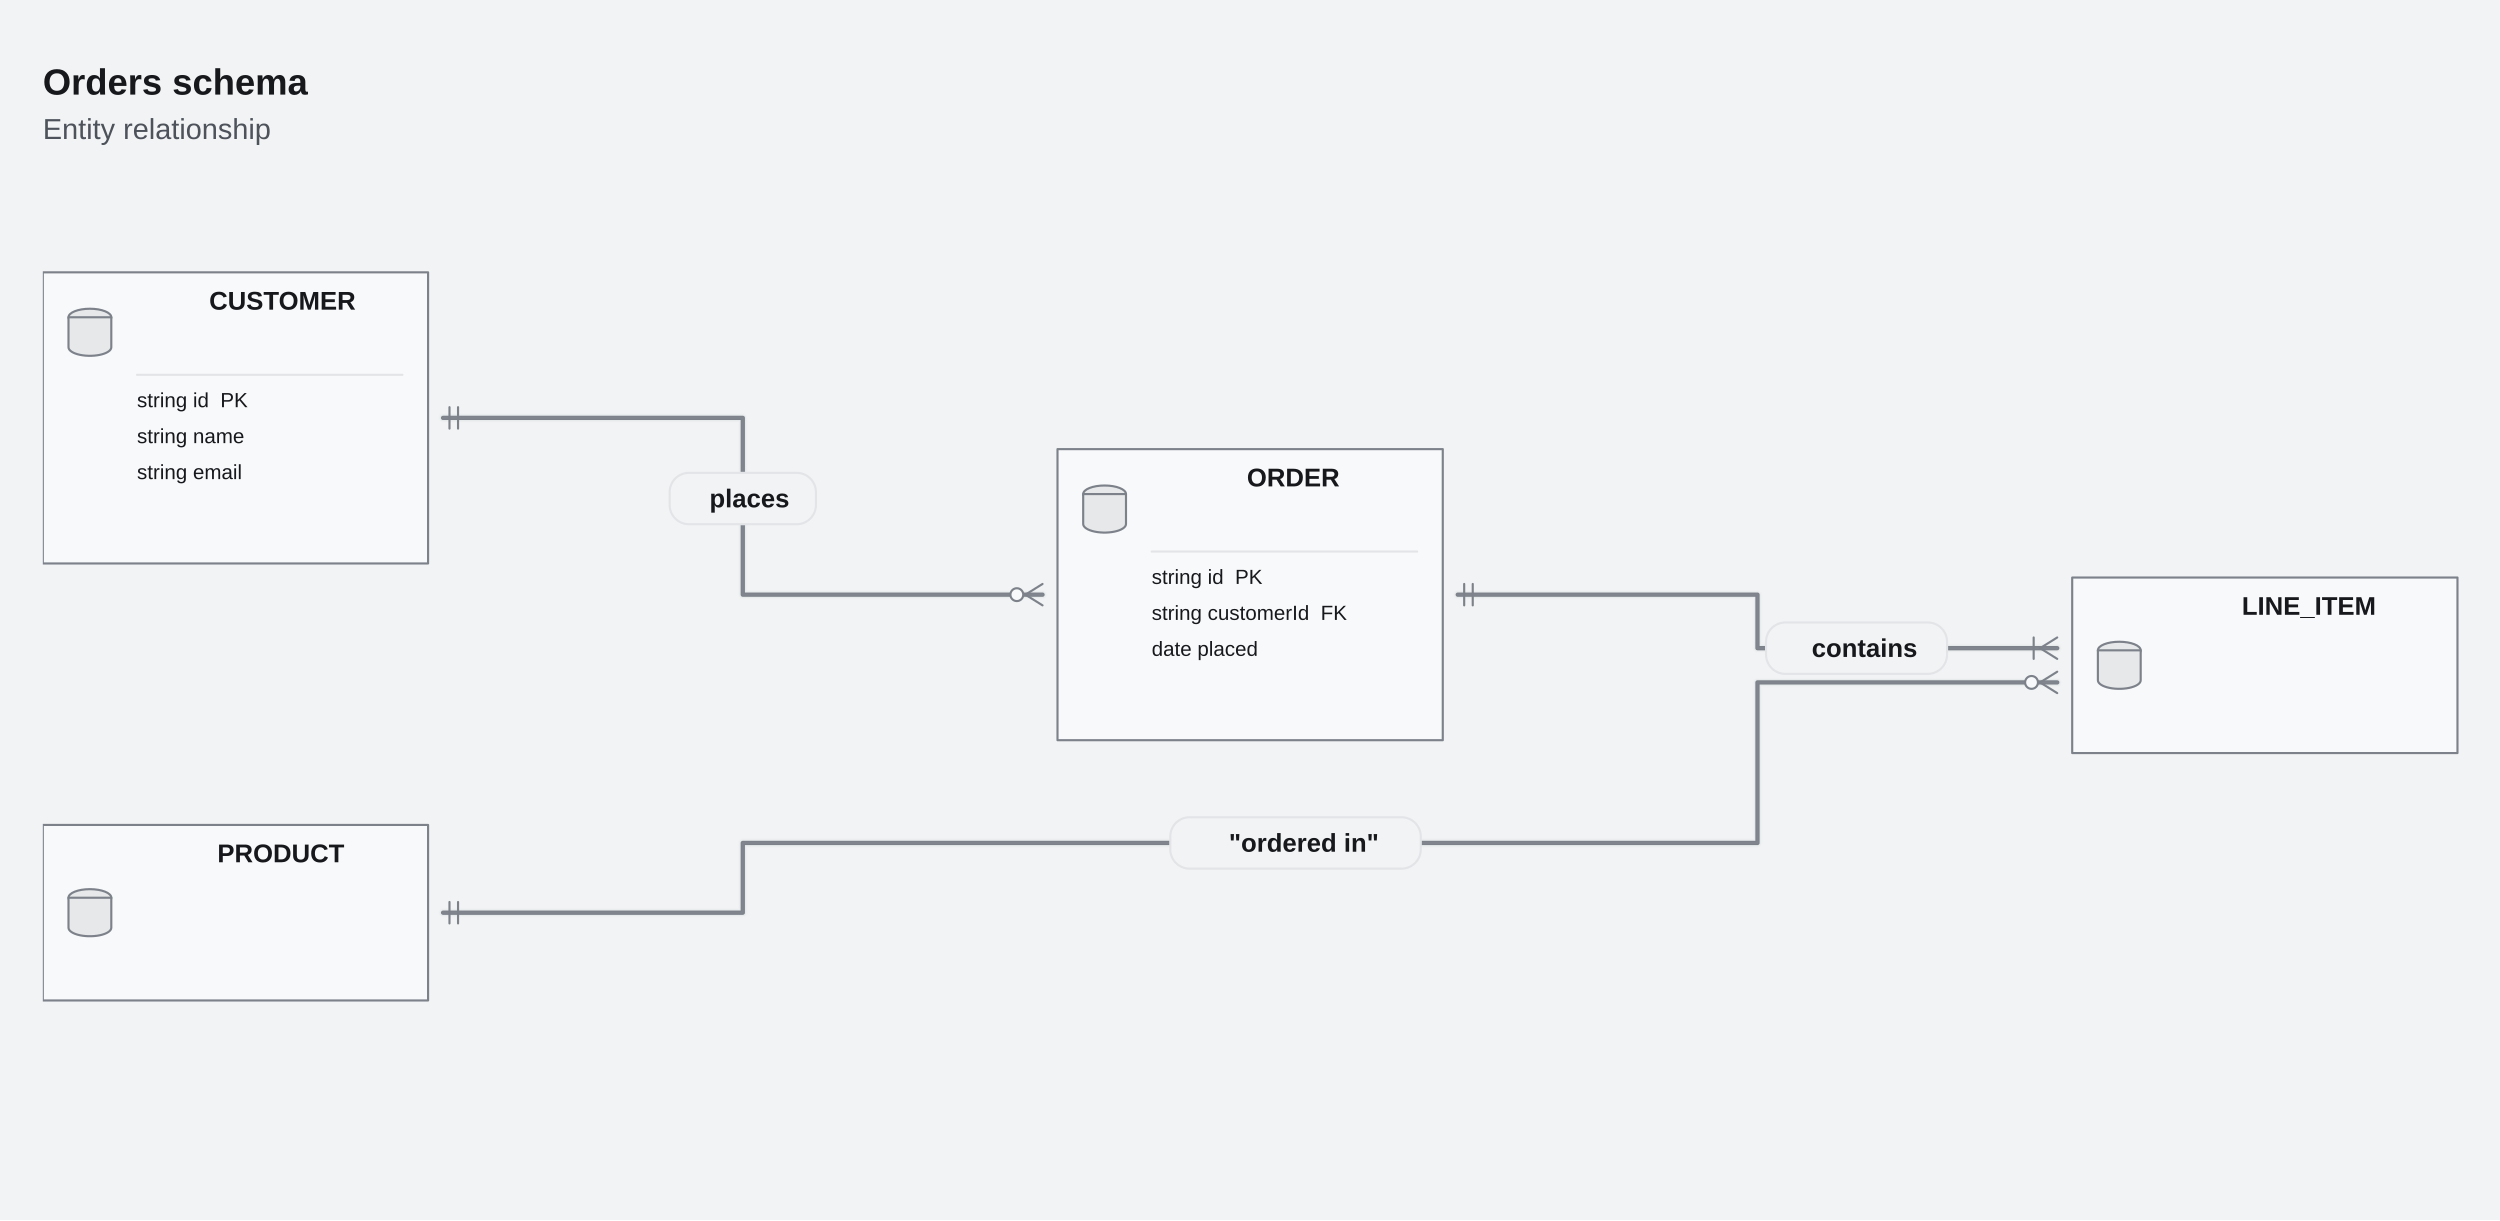
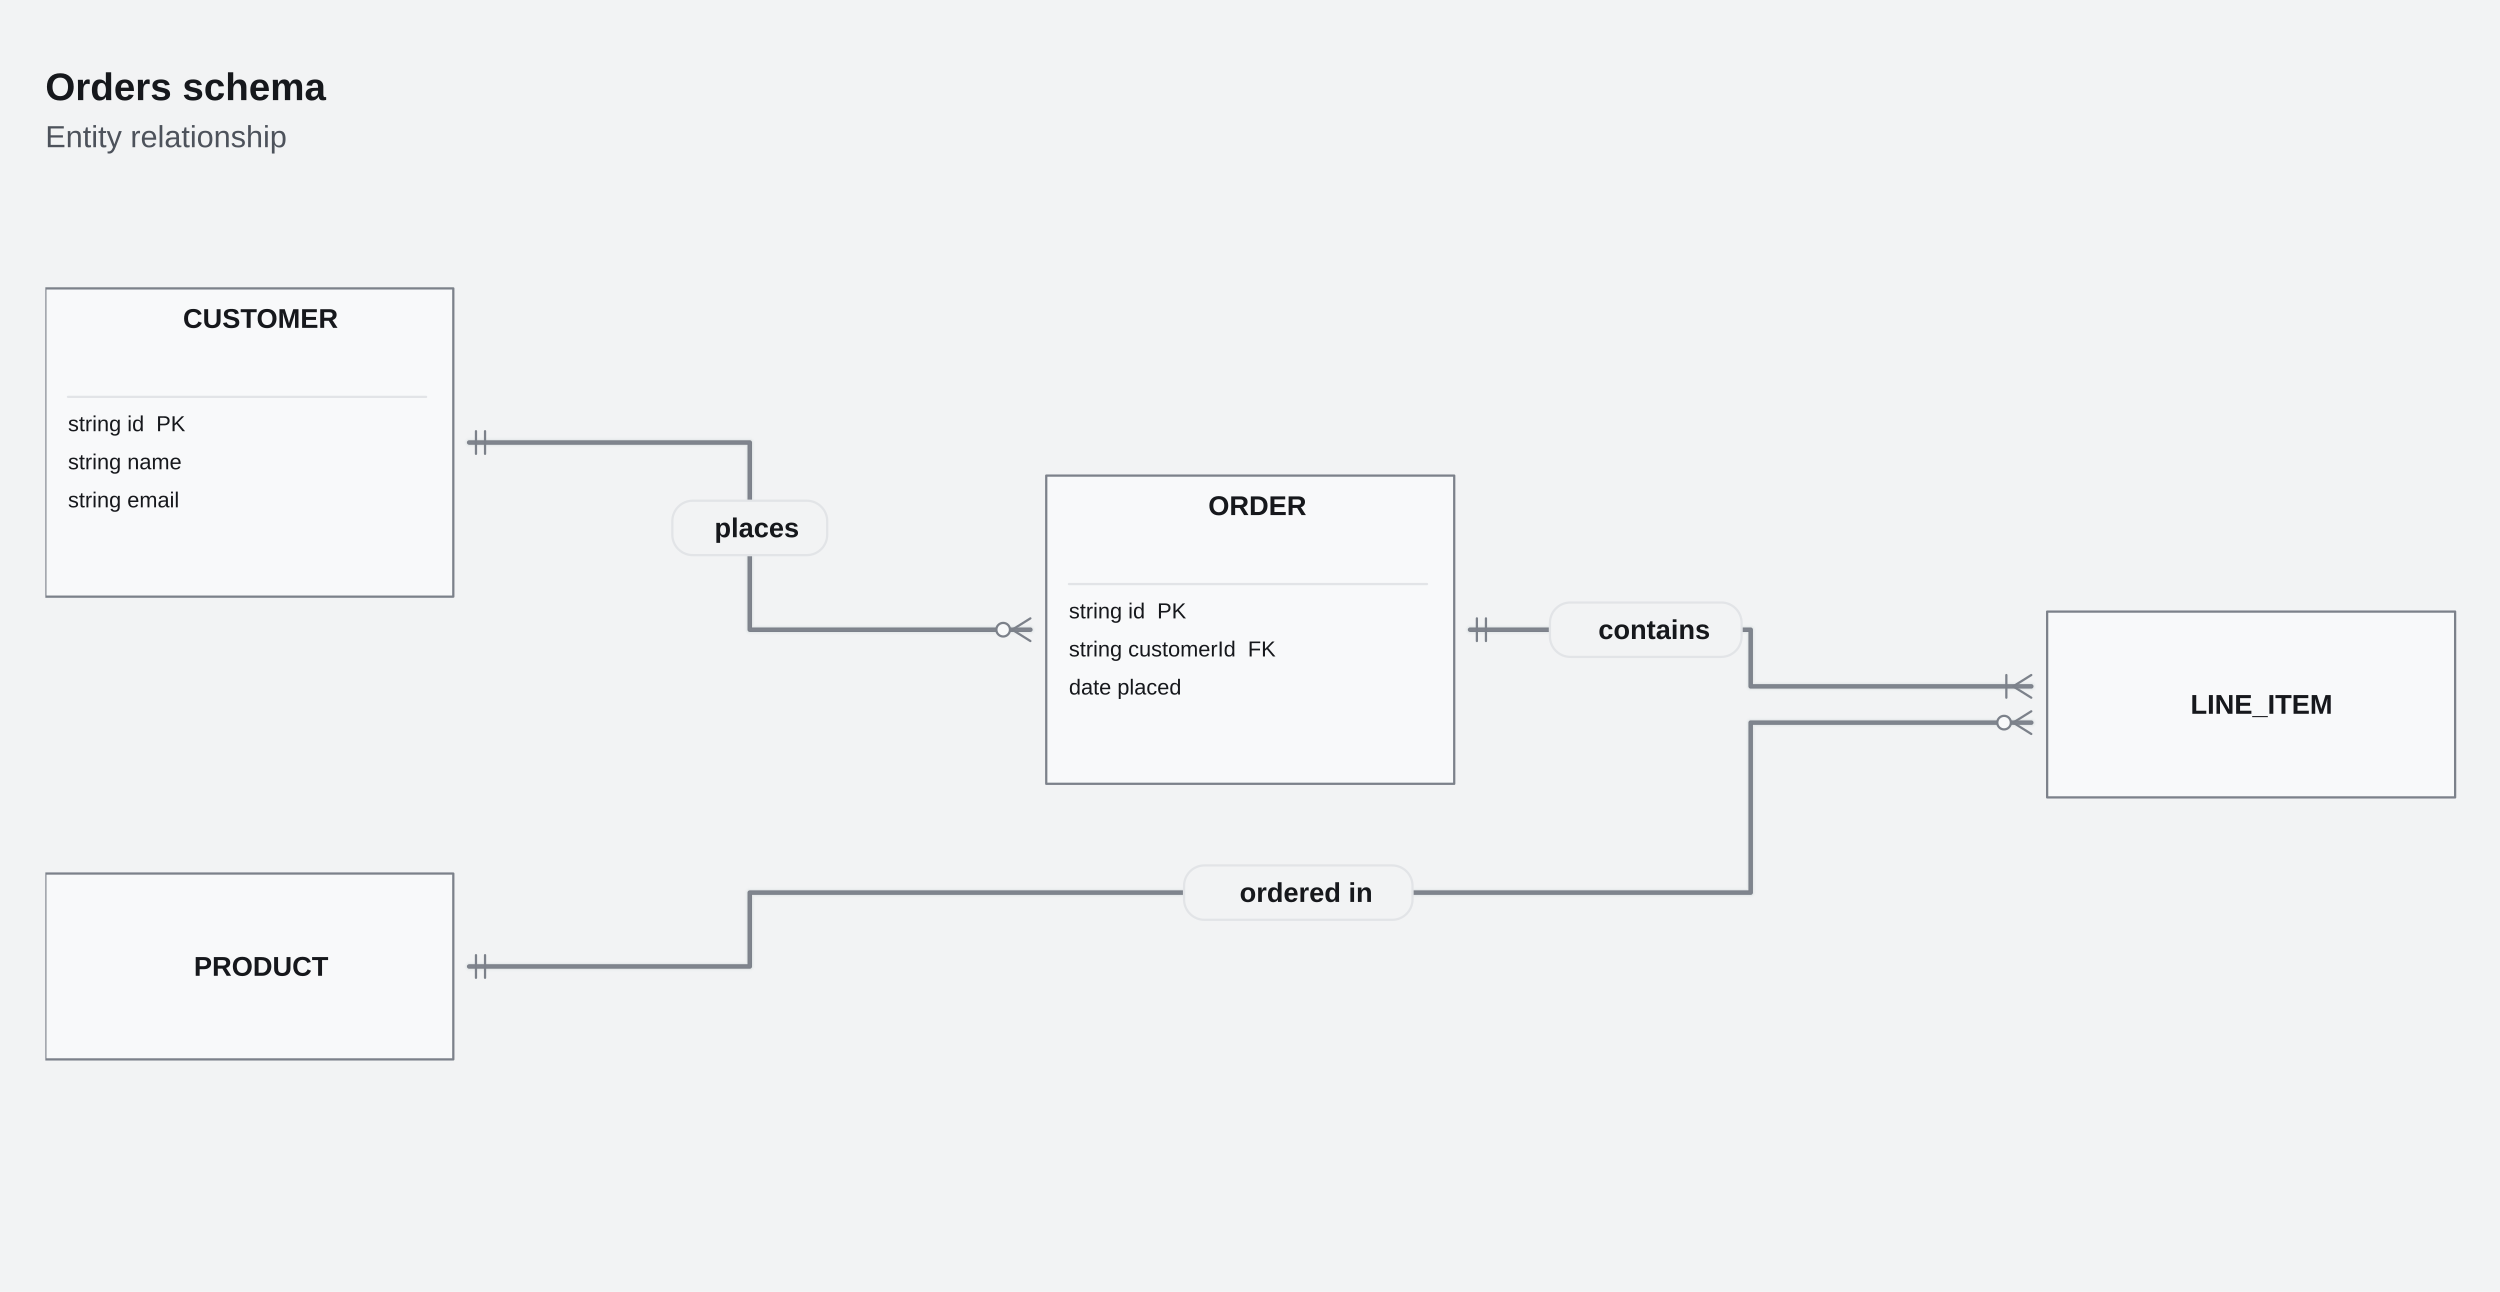
- <svg xmlns="http://www.w3.org/2000/svg" width="1168" height="570" viewBox="8 0 1168 570" stroke-linecap="round" stroke-linejoin="round" style="max-width:100%;height:auto;display:block" role="img" aria-label="Orders schema" aria-labelledby="cfx-mm-er-l-title" aria-describedby="cfx-mm-er-l-description">
+ <svg xmlns="http://www.w3.org/2000/svg" width="1103" height="570" viewBox="8 0 1103 570" stroke-linecap="round" stroke-linejoin="round" style="max-width:100%;height:auto;display:block" role="img" aria-label="Orders schema" aria-labelledby="cfx-mm-er-l-title" aria-describedby="cfx-mm-er-l-description">
  <defs>
    <clipPath id="cfx-mm-er-l-clip-1" clipPathUnits="userSpaceOnUse">
-       <rect x="28" y="28" width="1129" height="514" />
+       <rect x="28" y="28" width="1064" height="514" />
    </clipPath>
    <clipPath id="cfx-mm-er-l-clip-10" clipPathUnits="userSpaceOnUse">
-       <rect x="28" y="79.65" width="1129" height="462.35" />
+       <rect x="28" y="79.65" width="1064" height="462.35" />
    </clipPath>
  </defs>
-   <rect x="0" y="0" width="1185" height="570" rx="0" data-cfx-role="background" fill="#F2F3F4" stroke="none" stroke-width="1" />
+   <rect x="0" y="0" width="1120" height="570" rx="0" data-cfx-role="background" fill="#F2F3F4" stroke="none" stroke-width="1" />
  <g clip-path="url(#cfx-mm-er-l-clip-1)">
    <g data-cfx-role="frame-heading-source" data-cfx-authored-font-request="Calibri, Carlito, Segoe UI, Arial, system-ui, sans-serif|700|normal|17|">
      <g data-cfx-role="frame-heading">
        <text x="28" y="44.187" font-family="Calibri, Carlito, Segoe UI, Arial, system-ui, sans-serif" font-size="17" font-weight="700" font-style="normal" fill="#16181C" xml:space="preserve" style="white-space:pre;font-language-override:normal;font-palette:normal">Orders schema</text>
      </g>
    </g>
    <g data-cfx-role="frame-heading-source" data-cfx-authored-font-request="Calibri, Carlito, Segoe UI, Arial, system-ui, sans-serif|400|normal|13.5|">
      <g data-cfx-role="frame-heading">
        <text x="28" y="64.954" font-family="Calibri, Carlito, Segoe UI, Arial, system-ui, sans-serif" font-size="13.5" font-weight="400" font-style="normal" fill="#4D525B" xml:space="preserve" style="white-space:pre;font-language-override:normal;font-palette:normal">Entity relationship</text>
      </g>
    </g>
  </g>
  <g id="cfx-mm-er-l-node-9" data-cfx-source-id="mermaid-er" data-cfx-role="topology" class="cfx-topology" data-canvas-surface-style="Plain" data-cfx-active-scenario="" data-cfx-map-background-style="Dots" data-cfx-projection="" data-cfx-scenario-count="0" data-cfx-scenario-ids="" data-cfx-scenarios="[]" data-cfx-viewport="" data-chart-id="mermaid-er" data-fit-content-to-viewport="false" data-header-style="Standard" data-layout-direction="LeftToRight" data-layout-mode="Layered" data-node-surface-style="Card" data-visual-style="Default">
    <g clip-path="url(#cfx-mm-er-l-clip-10)">
-       <g id="cfx-mm-er-l-node-11" data-cfx-source-id="mermaid-edge-0" data-cfx-role="topology-edge" class="cfx-topology__edge" data-cfx-meta-mermaid-cardinality="||--o{" data-cfx-selected="false" data-cfx-status="Unknown" data-direction="None" data-edge-color="" data-edge-dash-pattern="" data-edge-emphasis="Normal" data-edge-id="mermaid-edge-0" data-edge-kind="Mapping" data-edge-label="places" data-edge-layout-inference="none" data-edge-line-style="Solid" data-edge-minimum-rank-span="2" data-edge-muted="false" data-edge-render-order="0" data-edge-routing-priority="0" data-edge-secondary-label="" data-edge-tertiary-label="" data-label-offset-x="0" data-label-offset-y="0" data-route-candidate-count="1" data-route-corridor="default" data-route-curve="Orthogonal" data-route-end-x="495.065" data-route-end-y="277.82500000000005" data-route-fallback-reason="not-obstacle-aware" data-route-label-obstacle-hits="0" data-route-lane="0" data-route-obstacle-count="4" data-route-obstacle-hits="0" data-route-offset="0" data-route-overlap-score="0" data-route-segment-count="3" data-route-start-x="215" data-route-start-y="195.2375" data-route-strategy="Orthogonal" data-scenario-ids="" data-scenario-step-indices="" data-source-group-id="" data-source-label="" data-source-marker="ExactlyOne" data-source-node-id="CUSTOMER" data-source-port="Auto" data-source-port-id="" data-target-group-id="" data-target-label="" data-target-marker="ZeroOrMany" data-target-node-id="ORDER" data-target-port="Auto" data-target-port-id="" data-waypoint-count="0">
-         <path d="M 215 195.238 L 355.033 195.238 L 355.033 277.825 L 495.065 277.825" data-cfx-role="topology-edge-line-ambient-halo" fill="none" stroke="rgba(124,129,138,0.016)" stroke-width="4.4" />
-         <path d="M 215 195.238 L 355.033 195.238 L 355.033 277.825 L 495.065 277.825" data-cfx-role="topology-edge-line-halo" fill="none" stroke="rgba(124,129,138,0.055)" stroke-width="3.2" />
-         <path d="M 215 195.238 L 355.033 195.238 L 355.033 277.825 L 495.065 277.825" data-cfx-role="topology-edge-line" fill="none" stroke="#7C818A" stroke-width="2" />
-         <path d="M 215 195.238 L 355.033 195.238 L 355.033 277.825 L 495.065 277.825" data-cfx-role="topology-edge-line-highlight" fill="none" stroke="rgba(255,255,255,0.035)" stroke-width="1" />
+       <g id="cfx-mm-er-l-node-11" data-cfx-source-id="mermaid-edge-0" data-cfx-role="topology-edge" class="cfx-topology__edge" data-cfx-meta-mermaid-cardinality="||--o{" data-cfx-selected="false" data-cfx-status="Unknown" data-direction="None" data-edge-color="" data-edge-dash-pattern="" data-edge-emphasis="Normal" data-edge-id="mermaid-edge-0" data-edge-kind="Mapping" data-edge-label="places" data-edge-layout-inference="none" data-edge-line-style="Solid" data-edge-minimum-rank-span="2" data-edge-muted="false" data-edge-render-order="0" data-edge-routing-priority="0" data-edge-secondary-label="" data-edge-tertiary-label="" data-label-offset-x="0" data-label-offset-y="0" data-route-candidate-count="1" data-route-corridor="default" data-route-curve="Orthogonal" data-route-end-x="462.6" data-route-end-y="277.82500000000005" data-route-fallback-reason="not-obstacle-aware" data-route-label-obstacle-hits="0" data-route-lane="0" data-route-obstacle-count="4" data-route-obstacle-hits="0" data-route-offset="0" data-route-overlap-score="0" data-route-segment-count="3" data-route-start-x="215" data-route-start-y="195.2375" data-route-strategy="Orthogonal" data-scenario-ids="" data-scenario-step-indices="" data-source-group-id="" data-source-label="" data-source-marker="ExactlyOne" data-source-node-id="CUSTOMER" data-source-port="Auto" data-source-port-id="" data-target-group-id="" data-target-label="" data-target-marker="ZeroOrMany" data-target-node-id="ORDER" data-target-port="Auto" data-target-port-id="" data-waypoint-count="0">
+         <path d="M 215 195.238 L 338.8 195.238 L 338.8 277.825 L 462.6 277.825" data-cfx-role="topology-edge-line-ambient-halo" fill="none" stroke="rgba(124,129,138,0.016)" stroke-width="4.4" />
+         <path d="M 215 195.238 L 338.8 195.238 L 338.8 277.825 L 462.6 277.825" data-cfx-role="topology-edge-line-halo" fill="none" stroke="rgba(124,129,138,0.055)" stroke-width="3.2" />
+         <path d="M 215 195.238 L 338.8 195.238 L 338.8 277.825 L 462.6 277.825" data-cfx-role="topology-edge-line" fill="none" stroke="#7C818A" stroke-width="2" />
+         <path d="M 215 195.238 L 338.8 195.238 L 338.8 277.825 L 462.6 277.825" data-cfx-role="topology-edge-line-highlight" fill="none" stroke="rgba(255,255,255,0.035)" stroke-width="1" />
        <path d="M 218 200.238 L 218 190.238" data-cfx-role="topology-marker" fill="none" stroke="#7C818A" stroke-width="1" />
        <path d="M 222 200.238 L 222 190.238" data-cfx-role="topology-marker" fill="none" stroke="#7C818A" stroke-width="1" />
-         <path d="M 495.065 272.825 L 487.065 277.825 L 495.065 282.825" data-cfx-role="topology-marker" fill="none" stroke="#7C818A" stroke-width="1" />
-         <ellipse cx="483.065" cy="277.825" rx="3" ry="3" data-cfx-role="topology-marker" fill="#F8F9FA" stroke="#7C818A" stroke-width="1" />
+         <path d="M 462.6 272.825 L 454.6 277.825 L 462.6 282.825" data-cfx-role="topology-marker" fill="none" stroke="#7C818A" stroke-width="1" />
+         <ellipse cx="450.6" cy="277.825" rx="3" ry="3" data-cfx-role="topology-marker" fill="#F8F9FA" stroke="#7C818A" stroke-width="1" />
      </g>
-       <g id="cfx-mm-er-l-node-21" data-cfx-source-id="mermaid-edge-1" data-cfx-role="topology-edge" class="cfx-topology__edge" data-cfx-meta-mermaid-cardinality="||--|{" data-cfx-selected="false" data-cfx-status="Unknown" data-direction="None" data-edge-color="" data-edge-dash-pattern="" data-edge-emphasis="Normal" data-edge-id="mermaid-edge-1" data-edge-kind="Mapping" data-edge-label="contains" data-edge-layout-inference="none" data-edge-line-style="Solid" data-edge-minimum-rank-span="2" data-edge-muted="false" data-edge-render-order="1" data-edge-routing-priority="0" data-edge-secondary-label="" data-edge-tertiary-label="" data-label-offset-x="0" data-label-offset-y="0" data-route-candidate-count="1" data-route-corridor="default" data-route-curve="Orthogonal" data-route-end-x="969.131" data-route-end-y="302.82500000000005" data-route-fallback-reason="not-obstacle-aware" data-route-label-obstacle-hits="0" data-route-lane="0" data-route-obstacle-count="4" data-route-obstacle-hits="0" data-route-offset="0" data-route-overlap-score="0" data-route-segment-count="3" data-route-start-x="689.065" data-route-start-y="277.82500000000005" data-route-strategy="Orthogonal" data-scenario-ids="" data-scenario-step-indices="" data-source-group-id="" data-source-label="" data-source-marker="ExactlyOne" data-source-node-id="ORDER" data-source-port="Auto" data-source-port-id="" data-target-group-id="" data-target-label="" data-target-marker="OneOrMany" data-target-node-id="LINE_ITEM" data-target-port="Auto" data-target-port-id="" data-waypoint-count="0">
-         <path d="M 689.065 277.825 L 829.098 277.825 L 829.098 302.825 L 969.131 302.825" data-cfx-role="topology-edge-line-ambient-halo" fill="none" stroke="rgba(124,129,138,0.016)" stroke-width="4.4" />
-         <path d="M 689.065 277.825 L 829.098 277.825 L 829.098 302.825 L 969.131 302.825" data-cfx-role="topology-edge-line-halo" fill="none" stroke="rgba(124,129,138,0.055)" stroke-width="3.2" />
-         <path d="M 689.065 277.825 L 829.098 277.825 L 829.098 302.825 L 969.131 302.825" data-cfx-role="topology-edge-line" fill="none" stroke="#7C818A" stroke-width="2" />
-         <path d="M 689.065 277.825 L 829.098 277.825 L 829.098 302.825 L 969.131 302.825" data-cfx-role="topology-edge-line-highlight" fill="none" stroke="rgba(255,255,255,0.035)" stroke-width="1" />
-         <path d="M 692.065 282.825 L 692.065 272.825" data-cfx-role="topology-marker" fill="none" stroke="#7C818A" stroke-width="1" />
-         <path d="M 696.065 282.825 L 696.065 272.825" data-cfx-role="topology-marker" fill="none" stroke="#7C818A" stroke-width="1" />
-         <path d="M 969.131 297.825 L 961.131 302.825 L 969.131 307.825" data-cfx-role="topology-marker" fill="none" stroke="#7C818A" stroke-width="1" />
-         <path d="M 958.131 297.825 L 958.131 307.825" data-cfx-role="topology-marker" fill="none" stroke="#7C818A" stroke-width="1" />
+       <g id="cfx-mm-er-l-node-21" data-cfx-source-id="mermaid-edge-1" data-cfx-role="topology-edge" class="cfx-topology__edge" data-cfx-meta-mermaid-cardinality="||--|{" data-cfx-selected="false" data-cfx-status="Unknown" data-direction="None" data-edge-color="" data-edge-dash-pattern="" data-edge-emphasis="Normal" data-edge-id="mermaid-edge-1" data-edge-kind="Mapping" data-edge-label="contains" data-edge-layout-inference="none" data-edge-line-style="Solid" data-edge-minimum-rank-span="2" data-edge-muted="false" data-edge-render-order="1" data-edge-routing-priority="0" data-edge-secondary-label="" data-edge-tertiary-label="" data-label-offset-x="0" data-label-offset-y="0" data-route-candidate-count="1" data-route-corridor="default" data-route-curve="Orthogonal" data-route-end-x="904.2" data-route-end-y="302.82500000000005" data-route-fallback-reason="not-obstacle-aware" data-route-label-obstacle-hits="0" data-route-lane="0" data-route-obstacle-count="4" data-route-obstacle-hits="0" data-route-offset="0" data-route-overlap-score="0" data-route-segment-count="3" data-route-start-x="656.6" data-route-start-y="277.82500000000005" data-route-strategy="Orthogonal" data-scenario-ids="" data-scenario-step-indices="" data-source-group-id="" data-source-label="" data-source-marker="ExactlyOne" data-source-node-id="ORDER" data-source-port="Auto" data-source-port-id="" data-target-group-id="" data-target-label="" data-target-marker="OneOrMany" data-target-node-id="LINE_ITEM" data-target-port="Auto" data-target-port-id="" data-waypoint-count="0">
+         <path d="M 656.6 277.825 L 780.4 277.825 L 780.4 302.825 L 904.2 302.825" data-cfx-role="topology-edge-line-ambient-halo" fill="none" stroke="rgba(124,129,138,0.016)" stroke-width="4.4" />
+         <path d="M 656.6 277.825 L 780.4 277.825 L 780.4 302.825 L 904.2 302.825" data-cfx-role="topology-edge-line-halo" fill="none" stroke="rgba(124,129,138,0.055)" stroke-width="3.2" />
+         <path d="M 656.6 277.825 L 780.4 277.825 L 780.4 302.825 L 904.2 302.825" data-cfx-role="topology-edge-line" fill="none" stroke="#7C818A" stroke-width="2" />
+         <path d="M 656.6 277.825 L 780.4 277.825 L 780.4 302.825 L 904.2 302.825" data-cfx-role="topology-edge-line-highlight" fill="none" stroke="rgba(255,255,255,0.035)" stroke-width="1" />
+         <path d="M 659.6 282.825 L 659.6 272.825" data-cfx-role="topology-marker" fill="none" stroke="#7C818A" stroke-width="1" />
+         <path d="M 663.6 282.825 L 663.6 272.825" data-cfx-role="topology-marker" fill="none" stroke="#7C818A" stroke-width="1" />
+         <path d="M 904.2 297.825 L 896.2 302.825 L 904.2 307.825" data-cfx-role="topology-marker" fill="none" stroke="#7C818A" stroke-width="1" />
+         <path d="M 893.2 297.825 L 893.2 307.825" data-cfx-role="topology-marker" fill="none" stroke="#7C818A" stroke-width="1" />
      </g>
-       <g id="cfx-mm-er-l-node-31" data-cfx-source-id="mermaid-edge-2" data-cfx-role="topology-edge" class="cfx-topology__edge" data-cfx-meta-layout-route="long-edge-lane" data-cfx-meta-mermaid-cardinality="||--o{" data-cfx-selected="false" data-cfx-status="Unknown" data-direction="None" data-edge-color="" data-edge-dash-pattern="" data-edge-emphasis="Normal" data-edge-id="mermaid-edge-2" data-edge-kind="Mapping" data-edge-label="&quot;ordered in&quot;" data-edge-layout-inference="none" data-edge-line-style="Solid" data-edge-minimum-rank-span="2" data-edge-muted="false" data-edge-render-order="2" data-edge-routing-priority="0" data-edge-secondary-label="" data-edge-tertiary-label="" data-label-offset-x="0" data-label-offset-y="0" data-route-candidate-count="1" data-route-corridor="manual-waypoints" data-route-curve="Orthogonal" data-route-end-x="969.131" data-route-end-y="318.82500000000005" data-route-fallback-reason="manual-waypoints" data-route-label-obstacle-hits="0" data-route-lane="0" data-route-obstacle-count="4" data-route-obstacle-hits="0" data-route-offset="0" data-route-overlap-score="0" data-route-segment-count="5" data-route-start-x="215" data-route-start-y="426.4125" data-route-strategy="ManualWaypoints" data-scenario-ids="" data-scenario-step-indices="" data-source-group-id="" data-source-label="" data-source-marker="ExactlyOne" data-source-node-id="PRODUCT" data-source-port="Right" data-source-port-id="" data-target-group-id="" data-target-label="" data-target-marker="ZeroOrMany" data-target-node-id="LINE_ITEM" data-target-port="Left" data-target-port-id="" data-waypoint-count="4">
-         <path d="M 215 426.413 L 355.033 426.413 L 355.033 393.825 L 829.098 393.825 L 829.098 318.825 L 969.131 318.825" data-cfx-role="topology-edge-line-ambient-halo" fill="none" stroke="rgba(124,129,138,0.016)" stroke-width="4.4" />
-         <path d="M 215 426.413 L 355.033 426.413 L 355.033 393.825 L 829.098 393.825 L 829.098 318.825 L 969.131 318.825" data-cfx-role="topology-edge-line-halo" fill="none" stroke="rgba(124,129,138,0.055)" stroke-width="3.2" />
-         <path d="M 215 426.413 L 355.033 426.413 L 355.033 393.825 L 829.098 393.825 L 829.098 318.825 L 969.131 318.825" data-cfx-role="topology-edge-line" fill="none" stroke="#7C818A" stroke-width="2" />
-         <path d="M 215 426.413 L 355.033 426.413 L 355.033 393.825 L 829.098 393.825 L 829.098 318.825 L 969.131 318.825" data-cfx-role="topology-edge-line-highlight" fill="none" stroke="rgba(255,255,255,0.035)" stroke-width="1" />
+       <g id="cfx-mm-er-l-node-31" data-cfx-source-id="mermaid-edge-2" data-cfx-role="topology-edge" class="cfx-topology__edge" data-cfx-meta-layout-route="long-edge-lane" data-cfx-meta-mermaid-cardinality="||--o{" data-cfx-selected="false" data-cfx-status="Unknown" data-direction="None" data-edge-color="" data-edge-dash-pattern="" data-edge-emphasis="Normal" data-edge-id="mermaid-edge-2" data-edge-kind="Mapping" data-edge-label="ordered in" data-edge-layout-inference="none" data-edge-line-style="Solid" data-edge-minimum-rank-span="2" data-edge-muted="false" data-edge-render-order="2" data-edge-routing-priority="0" data-edge-secondary-label="" data-edge-tertiary-label="" data-label-offset-x="0" data-label-offset-y="0" data-route-candidate-count="1" data-route-corridor="manual-waypoints" data-route-curve="Orthogonal" data-route-end-x="904.2" data-route-end-y="318.82500000000005" data-route-fallback-reason="manual-waypoints" data-route-label-obstacle-hits="0" data-route-lane="0" data-route-obstacle-count="4" data-route-obstacle-hits="0" data-route-offset="0" data-route-overlap-score="0" data-route-segment-count="5" data-route-start-x="215" data-route-start-y="426.4125" data-route-strategy="ManualWaypoints" data-scenario-ids="" data-scenario-step-indices="" data-source-group-id="" data-source-label="" data-source-marker="ExactlyOne" data-source-node-id="PRODUCT" data-source-port="Right" data-source-port-id="" data-target-group-id="" data-target-label="" data-target-marker="ZeroOrMany" data-target-node-id="LINE_ITEM" data-target-port="Left" data-target-port-id="" data-waypoint-count="4">
+         <path d="M 215 426.413 L 338.8 426.413 L 338.8 393.825 L 780.4 393.825 L 780.4 318.825 L 904.2 318.825" data-cfx-role="topology-edge-line-ambient-halo" fill="none" stroke="rgba(124,129,138,0.016)" stroke-width="4.4" />
+         <path d="M 215 426.413 L 338.8 426.413 L 338.8 393.825 L 780.4 393.825 L 780.4 318.825 L 904.2 318.825" data-cfx-role="topology-edge-line-halo" fill="none" stroke="rgba(124,129,138,0.055)" stroke-width="3.2" />
+         <path d="M 215 426.413 L 338.8 426.413 L 338.8 393.825 L 780.4 393.825 L 780.4 318.825 L 904.2 318.825" data-cfx-role="topology-edge-line" fill="none" stroke="#7C818A" stroke-width="2" />
+         <path d="M 215 426.413 L 338.8 426.413 L 338.8 393.825 L 780.4 393.825 L 780.4 318.825 L 904.2 318.825" data-cfx-role="topology-edge-line-highlight" fill="none" stroke="rgba(255,255,255,0.035)" stroke-width="1" />
        <path d="M 218 431.413 L 218 421.413" data-cfx-role="topology-marker" fill="none" stroke="#7C818A" stroke-width="1" />
        <path d="M 222 431.413 L 222 421.413" data-cfx-role="topology-marker" fill="none" stroke="#7C818A" stroke-width="1" />
-         <path d="M 969.131 313.825 L 961.131 318.825 L 969.131 323.825" data-cfx-role="topology-marker" fill="none" stroke="#7C818A" stroke-width="1" />
-         <ellipse cx="957.131" cy="318.825" rx="3" ry="3" data-cfx-role="topology-marker" fill="#F8F9FA" stroke="#7C818A" stroke-width="1" />
+         <path d="M 904.2 313.825 L 896.2 318.825 L 904.2 323.825" data-cfx-role="topology-marker" fill="none" stroke="#7C818A" stroke-width="1" />
+         <ellipse cx="892.2" cy="318.825" rx="3" ry="3" data-cfx-role="topology-marker" fill="#F8F9FA" stroke="#7C818A" stroke-width="1" />
      </g>
-       <g id="cfx-mm-er-l-node-41" data-cfx-source-id="mermaid-edge-0-label" data-cfx-role="topology-edge-label" class="cfx-topology__edge-label" data-cfx-status="Unknown" data-edge-id="mermaid-edge-0" data-edge-label-render-order="0" data-edge-render-order="0" data-label-anchor-node-id="" data-label-anchor-override="false" data-label-anchor-x="355.0325" data-label-anchor-y="232.91785714285714" data-label-clearance="false" data-label-height="24" data-label-leader="false" data-label-line-count="1" data-label-width="68.33454545454543" data-label-x="355.0325" data-label-y="232.91785714285714">
-         <rect x="320.865" y="220.918" width="68.335" height="24" rx="9" data-cfx-role="topology-edge-label-surface" fill="#F2F3F4" stroke="#E2E4E7" stroke-width="1" />
+       <g id="cfx-mm-er-l-node-41" data-cfx-source-id="mermaid-edge-0-label" data-cfx-role="topology-edge-label" class="cfx-topology__edge-label" data-cfx-status="Unknown" data-edge-id="mermaid-edge-0" data-edge-label-render-order="0" data-edge-render-order="0" data-label-anchor-node-id="" data-label-anchor-override="false" data-label-anchor-x="338.8" data-label-anchor-y="232.91785714285714" data-label-clearance="false" data-label-height="24" data-label-leader="false" data-label-line-count="1" data-label-width="68.33454545454543" data-label-x="338.79999999999995" data-label-y="232.91785714285714">
+         <rect x="304.633" y="220.918" width="68.335" height="24" rx="9" data-cfx-role="topology-edge-label-surface" fill="#F2F3F4" stroke="#E2E4E7" stroke-width="1" />
        <g data-cfx-role="topology-edge-label-text">
-           <text x="339.452" y="237.019" font-family="Calibri, Carlito, Segoe UI, Arial, system-ui, sans-serif" font-size="12" font-weight="600" font-style="normal" fill="#16181C" xml:space="preserve" style="white-space:pre;font-language-override:normal;font-palette:normal">places</text>
+           <text x="323.22" y="237.019" font-family="Calibri, Carlito, Segoe UI, Arial, system-ui, sans-serif" font-size="12" font-weight="600" font-style="normal" fill="#16181C" xml:space="preserve" style="white-space:pre;font-language-override:normal;font-palette:normal">places</text>
        </g>
      </g>
-       <g id="cfx-mm-er-l-node-45" data-cfx-source-id="mermaid-edge-1-label" data-cfx-role="topology-edge-label" class="cfx-topology__edge-label" data-cfx-status="Unknown" data-edge-id="mermaid-edge-1" data-edge-label-render-order="1" data-edge-render-order="1" data-label-anchor-node-id="" data-label-anchor-override="false" data-label-anchor-x="875.3816363636363" data-label-anchor-y="302.82500000000005" data-label-clearance="false" data-label-height="24" data-label-leader="false" data-label-line-count="1" data-label-width="84.56727272727272" data-label-x="875.3816363636363" data-label-y="302.82500000000005">
-         <rect x="833.098" y="290.825" width="84.567" height="24" rx="9" data-cfx-role="topology-edge-label-surface" fill="#F2F3F4" stroke="#E2E4E7" stroke-width="1" />
+       <g id="cfx-mm-er-l-node-45" data-cfx-source-id="mermaid-edge-1-label" data-cfx-role="topology-edge-label" class="cfx-topology__edge-label" data-cfx-status="Unknown" data-edge-id="mermaid-edge-1" data-edge-label-render-order="1" data-edge-render-order="1" data-label-anchor-node-id="" data-label-anchor-override="false" data-label-anchor-x="734.1163636363638" data-label-anchor-y="277.82500000000005" data-label-clearance="false" data-label-height="24" data-label-leader="false" data-label-line-count="1" data-label-width="84.56727272727272" data-label-x="734.1163636363638" data-label-y="277.82500000000005">
+         <rect x="691.833" y="265.825" width="84.567" height="24" rx="9" data-cfx-role="topology-edge-label-surface" fill="#F2F3F4" stroke="#E2E4E7" stroke-width="1" />
        <g data-cfx-role="topology-edge-label-text">
-           <text x="854.44" y="306.927" font-family="Calibri, Carlito, Segoe UI, Arial, system-ui, sans-serif" font-size="12" font-weight="600" font-style="normal" fill="#16181C" xml:space="preserve" style="white-space:pre;font-language-override:normal;font-palette:normal">contains</text>
+           <text x="713.175" y="281.927" font-family="Calibri, Carlito, Segoe UI, Arial, system-ui, sans-serif" font-size="12" font-weight="600" font-style="normal" fill="#16181C" xml:space="preserve" style="white-space:pre;font-language-override:normal;font-palette:normal">contains</text>
        </g>
      </g>
-       <g id="cfx-mm-er-l-node-49" data-cfx-source-id="mermaid-edge-2-label" data-cfx-role="topology-edge-label" class="cfx-topology__edge-label" data-cfx-status="Unknown" data-edge-id="mermaid-edge-2" data-edge-label-render-order="2" data-edge-render-order="2" data-label-anchor-node-id="" data-label-anchor-override="false" data-label-anchor-x="613.27175" data-label-anchor-y="393.82500000000005" data-label-clearance="false" data-label-height="24" data-label-leader="false" data-label-line-count="1" data-label-width="117.03272727272724" data-label-x="613.27175" data-label-y="393.82500000000005">
-         <rect x="554.755" y="381.825" width="117.033" height="24" rx="9" data-cfx-role="topology-edge-label-surface" fill="#F2F3F4" stroke="#E2E4E7" stroke-width="1" />
+       <g id="cfx-mm-er-l-node-49" data-cfx-source-id="mermaid-edge-2-label" data-cfx-role="topology-edge-label" class="cfx-topology__edge-label" data-cfx-status="Unknown" data-edge-id="mermaid-edge-2" data-edge-label-render-order="2" data-edge-render-order="2" data-label-anchor-node-id="" data-label-anchor-override="false" data-label-anchor-x="580.8062500000001" data-label-anchor-y="393.82500000000005" data-label-clearance="false" data-label-height="24" data-label-leader="false" data-label-line-count="1" data-label-width="100.79999999999998" data-label-x="580.8062500000001" data-label-y="393.82500000000005">
+         <rect x="530.406" y="381.825" width="100.8" height="24" rx="9" data-cfx-role="topology-edge-label-surface" fill="#F2F3F4" stroke="#E2E4E7" stroke-width="1" />
        <g data-cfx-role="topology-edge-label-text">
-           <text x="582.129" y="397.927" font-family="Calibri, Carlito, Segoe UI, Arial, system-ui, sans-serif" font-size="12" font-weight="600" font-style="normal" fill="#16181C" xml:space="preserve" style="white-space:pre;font-language-override:normal;font-palette:normal">"ordered in"</text>
+           <text x="554.925" y="397.927" font-family="Calibri, Carlito, Segoe UI, Arial, system-ui, sans-serif" font-size="12" font-weight="600" font-style="normal" fill="#16181C" xml:space="preserve" style="white-space:pre;font-language-override:normal;font-palette:normal">ordered in</text>
        </g>
      </g>
-       <g id="cfx-mm-er-l-node-53" data-cfx-source-id="CUSTOMER" data-cfx-role="topology-node" class="cfx-topology__node cfx-mermaid-er-entity" data-cfx-meta-layer="0" data-cfx-meta-layout-column="0" data-cfx-meta-layout-layer="0" data-cfx-meta-layout-layerindex="0" data-cfx-meta-layout-rankhintsapplied="true" data-cfx-meta-layout-row="0" data-cfx-meta-mermaid-attributes="3" data-cfx-meta-mermaid-id="CUSTOMER" data-cfx-selected="false" data-cfx-status="Unknown" data-group-id="" data-group-label="" data-node-badge="" data-node-detail-count="3" data-node-display-mode="Card" data-node-id="CUSTOMER" data-node-kind="Database" data-node-label="CUSTOMER" data-node-shape="Rectangle" data-scenario-ids="" data-scenario-step-indices="">
+       <g id="cfx-mm-er-l-node-53" data-cfx-source-id="CUSTOMER" data-cfx-role="topology-node" class="cfx-topology__node cfx-mermaid-er-entity" data-cfx-meta-layer="0" data-cfx-meta-layout-column="0" data-cfx-meta-layout-layer="0" data-cfx-meta-layout-layerindex="0" data-cfx-meta-layout-rankhintsapplied="true" data-cfx-meta-layout-row="0" data-cfx-meta-mermaid-attributes="3" data-cfx-meta-mermaid-id="CUSTOMER" data-cfx-selected="false" data-cfx-status="Unknown" data-group-id="" data-group-label="" data-node-badge="" data-node-detail-count="3" data-node-display-mode="Card" data-node-id="CUSTOMER" data-node-kind="Generic" data-node-label="CUSTOMER" data-node-shape="Rectangle" data-scenario-ids="" data-scenario-step-indices="">
        <path d="M 28 127.238 L 208 127.238 L 208 263.238 L 28 263.238 Z" data-cfx-role="topology-node-surface" fill="#F8F9FA" stroke="#7C818A" stroke-width="1" fill-rule="evenodd" />
-         <ellipse cx="50" cy="148.238" rx="10" ry="4" data-cfx-role="topology-icon-surface" fill="#E6E8E9" stroke="#7C818A" stroke-width="1" />
-         <path d="M 40 148.238 L 40 162.238 L 40.093 162.783 L 40.371 163.317 L 40.828 163.832 L 41.456 164.316 L 42.243 164.762 L 43.174 165.161 L 44.233 165.506 L 45.399 165.79 L 46.651 166.007 L 47.965 166.154 L 49.318 166.229 L 50.682 166.229 L 52.035 166.154 L 53.349 166.007 L 54.601 165.79 L 55.767 165.506 L 56.826 165.161 L 57.757 164.762 L 58.544 164.316 L 59.172 163.832 L 59.629 163.317 L 59.907 162.783 L 60 162.238 L 60 148.238 Z" data-cfx-role="topology-icon-surface" fill="#E6E8E9" stroke="#7C818A" stroke-width="1" fill-rule="evenodd" />
-         <g id="cfx-mm-er-l-node-57" data-cfx-source-id="CUSTOMER-label" data-cfx-role="topology-node-label">
-           <text x="105.714" y="144.663" font-family="Calibri, Carlito, Segoe UI, Arial, system-ui, sans-serif" font-size="12" font-weight="600" font-style="normal" fill="#16181C" xml:space="preserve" style="white-space:pre;font-language-override:normal;font-palette:normal">CUSTOMER</text>
+         <g id="cfx-mm-er-l-node-55" data-cfx-source-id="CUSTOMER-label" data-cfx-role="topology-node-label">
+           <text x="88.714" y="144.663" font-family="Calibri, Carlito, Segoe UI, Arial, system-ui, sans-serif" font-size="12" font-weight="600" font-style="normal" fill="#16181C" xml:space="preserve" style="white-space:pre;font-language-override:normal;font-palette:normal">CUSTOMER</text>
        </g>
-         <line x1="72" y1="175.097" x2="196" y2="175.097" data-cfx-role="topology-node-detail-separator" fill="none" stroke="#E2E4E7" stroke-width="1" />
+         <line x1="38" y1="175.097" x2="196" y2="175.097" data-cfx-role="topology-node-detail-separator" fill="none" stroke="#E2E4E7" stroke-width="1" />
        <g data-cfx-role="topology-node-detail">
-           <text x="72" y="190.238" font-family="Calibri, Carlito, Segoe UI, Arial, system-ui, sans-serif" font-size="9.6" font-weight="400" font-style="normal" fill="#16181C" xml:space="preserve" style="white-space:pre;font-language-override:normal;font-palette:normal">string id  PK</text>
+           <text x="38" y="190.238" font-family="Calibri, Carlito, Segoe UI, Arial, system-ui, sans-serif" font-size="9.6" font-weight="400" font-style="normal" fill="#16181C" xml:space="preserve" style="white-space:pre;font-language-override:normal;font-palette:normal">string id  PK</text>
        </g>
        <g data-cfx-role="topology-node-detail">
-           <text x="72" y="207.038" font-family="Calibri, Carlito, Segoe UI, Arial, system-ui, sans-serif" font-size="9.6" font-weight="400" font-style="normal" fill="#16181C" xml:space="preserve" style="white-space:pre;font-language-override:normal;font-palette:normal">string name</text>
+           <text x="38" y="207.038" font-family="Calibri, Carlito, Segoe UI, Arial, system-ui, sans-serif" font-size="9.6" font-weight="400" font-style="normal" fill="#16181C" xml:space="preserve" style="white-space:pre;font-language-override:normal;font-palette:normal">string name</text>
        </g>
        <g data-cfx-role="topology-node-detail">
-           <text x="72" y="223.838" font-family="Calibri, Carlito, Segoe UI, Arial, system-ui, sans-serif" font-size="9.6" font-weight="400" font-style="normal" fill="#16181C" xml:space="preserve" style="white-space:pre;font-language-override:normal;font-palette:normal">string email</text>
+           <text x="38" y="223.838" font-family="Calibri, Carlito, Segoe UI, Arial, system-ui, sans-serif" font-size="9.6" font-weight="400" font-style="normal" fill="#16181C" xml:space="preserve" style="white-space:pre;font-language-override:normal;font-palette:normal">string email</text>
        </g>
      </g>
-       <g id="cfx-mm-er-l-node-63" data-cfx-source-id="ORDER" data-cfx-role="topology-node" class="cfx-topology__node cfx-mermaid-er-entity" data-cfx-meta-layer="2" data-cfx-meta-layout-column="0" data-cfx-meta-layout-layer="2" data-cfx-meta-layout-layerindex="1" data-cfx-meta-layout-rankhintsapplied="true" data-cfx-meta-layout-row="0" data-cfx-meta-mermaid-attributes="3" data-cfx-meta-mermaid-id="ORDER" data-cfx-selected="false" data-cfx-status="Unknown" data-group-id="" data-group-label="" data-node-badge="" data-node-detail-count="3" data-node-display-mode="Card" data-node-id="ORDER" data-node-kind="Database" data-node-label="ORDER" data-node-shape="Rectangle" data-scenario-ids="" data-scenario-step-indices="">
-         <path d="M 502.065 209.825 L 682.065 209.825 L 682.065 345.825 L 502.065 345.825 Z" data-cfx-role="topology-node-surface" fill="#F8F9FA" stroke="#7C818A" stroke-width="1" fill-rule="evenodd" />
-         <ellipse cx="524.065" cy="230.825" rx="10" ry="4" data-cfx-role="topology-icon-surface" fill="#E6E8E9" stroke="#7C818A" stroke-width="1" />
-         <path d="M 514.065 230.825 L 514.065 244.825 L 514.158 245.37 L 514.436 245.904 L 514.893 246.419 L 515.521 246.903 L 516.308 247.349 L 517.239 247.748 L 518.298 248.093 L 519.464 248.377 L 520.716 248.594 L 522.03 248.741 L 523.383 248.816 L 524.747 248.816 L 526.1 248.741 L 527.414 248.594 L 528.666 248.377 L 529.832 248.093 L 530.891 247.748 L 531.822 247.349 L 532.609 246.903 L 533.237 246.419 L 533.694 245.904 L 533.972 245.37 L 534.065 244.825 L 534.065 230.825 Z" data-cfx-role="topology-icon-surface" fill="#E6E8E9" stroke="#7C818A" stroke-width="1" fill-rule="evenodd" />
-         <g id="cfx-mm-er-l-node-67" data-cfx-source-id="ORDER-label" data-cfx-role="topology-node-label">
-           <text x="590.543" y="227.251" font-family="Calibri, Carlito, Segoe UI, Arial, system-ui, sans-serif" font-size="12" font-weight="600" font-style="normal" fill="#16181C" xml:space="preserve" style="white-space:pre;font-language-override:normal;font-palette:normal">ORDER</text>
+       <g id="cfx-mm-er-l-node-61" data-cfx-source-id="ORDER" data-cfx-role="topology-node" class="cfx-topology__node cfx-mermaid-er-entity" data-cfx-meta-layer="2" data-cfx-meta-layout-column="0" data-cfx-meta-layout-layer="2" data-cfx-meta-layout-layerindex="1" data-cfx-meta-layout-rankhintsapplied="true" data-cfx-meta-layout-row="0" data-cfx-meta-mermaid-attributes="3" data-cfx-meta-mermaid-id="ORDER" data-cfx-selected="false" data-cfx-status="Unknown" data-group-id="" data-group-label="" data-node-badge="" data-node-detail-count="3" data-node-display-mode="Card" data-node-id="ORDER" data-node-kind="Generic" data-node-label="ORDER" data-node-shape="Rectangle" data-scenario-ids="" data-scenario-step-indices="">
+         <path d="M 469.6 209.825 L 649.6 209.825 L 649.6 345.825 L 469.6 345.825 Z" data-cfx-role="topology-node-surface" fill="#F8F9FA" stroke="#7C818A" stroke-width="1" fill-rule="evenodd" />
+         <g id="cfx-mm-er-l-node-63" data-cfx-source-id="ORDER-label" data-cfx-role="topology-node-label">
+           <text x="541.078" y="227.251" font-family="Calibri, Carlito, Segoe UI, Arial, system-ui, sans-serif" font-size="12" font-weight="600" font-style="normal" fill="#16181C" xml:space="preserve" style="white-space:pre;font-language-override:normal;font-palette:normal">ORDER</text>
        </g>
-         <line x1="546.065" y1="257.684" x2="670.065" y2="257.684" data-cfx-role="topology-node-detail-separator" fill="none" stroke="#E2E4E7" stroke-width="1" />
+         <line x1="479.6" y1="257.684" x2="637.6" y2="257.684" data-cfx-role="topology-node-detail-separator" fill="none" stroke="#E2E4E7" stroke-width="1" />
        <g data-cfx-role="topology-node-detail">
-           <text x="546.065" y="272.825" font-family="Calibri, Carlito, Segoe UI, Arial, system-ui, sans-serif" font-size="9.6" font-weight="400" font-style="normal" fill="#16181C" xml:space="preserve" style="white-space:pre;font-language-override:normal;font-palette:normal">string id  PK</text>
+           <text x="479.6" y="272.825" font-family="Calibri, Carlito, Segoe UI, Arial, system-ui, sans-serif" font-size="9.6" font-weight="400" font-style="normal" fill="#16181C" xml:space="preserve" style="white-space:pre;font-language-override:normal;font-palette:normal">string id  PK</text>
        </g>
        <g data-cfx-role="topology-node-detail">
-           <text x="546.065" y="289.625" font-family="Calibri, Carlito, Segoe UI, Arial, system-ui, sans-serif" font-size="9.6" font-weight="400" font-style="normal" fill="#16181C" xml:space="preserve" style="white-space:pre;font-language-override:normal;font-palette:normal">string customerId  FK</text>
+           <text x="479.6" y="289.625" font-family="Calibri, Carlito, Segoe UI, Arial, system-ui, sans-serif" font-size="9.6" font-weight="400" font-style="normal" fill="#16181C" xml:space="preserve" style="white-space:pre;font-language-override:normal;font-palette:normal">string customerId  FK</text>
        </g>
        <g data-cfx-role="topology-node-detail">
-           <text x="546.065" y="306.425" font-family="Calibri, Carlito, Segoe UI, Arial, system-ui, sans-serif" font-size="9.6" font-weight="400" font-style="normal" fill="#16181C" xml:space="preserve" style="white-space:pre;font-language-override:normal;font-palette:normal">date placed</text>
+           <text x="479.6" y="306.425" font-family="Calibri, Carlito, Segoe UI, Arial, system-ui, sans-serif" font-size="9.6" font-weight="400" font-style="normal" fill="#16181C" xml:space="preserve" style="white-space:pre;font-language-override:normal;font-palette:normal">date placed</text>
        </g>
      </g>
-       <g id="cfx-mm-er-l-node-73" data-cfx-source-id="LINE_ITEM" data-cfx-role="topology-node" class="cfx-topology__node cfx-mermaid-er-entity" data-cfx-meta-layer="4" data-cfx-meta-layout-column="0" data-cfx-meta-layout-layer="4" data-cfx-meta-layout-layerindex="2" data-cfx-meta-layout-rankhintsapplied="true" data-cfx-meta-layout-row="0" data-cfx-meta-mermaid-attributes="0" data-cfx-meta-mermaid-id="LINE_ITEM" data-cfx-selected="false" data-cfx-status="Unknown" data-group-id="" data-group-label="" data-node-badge="" data-node-detail-count="0" data-node-display-mode="Card" data-node-id="LINE_ITEM" data-node-kind="Database" data-node-label="LINE_ITEM" data-node-shape="Rectangle" data-scenario-ids="" data-scenario-step-indices="">
-         <path d="M 976.131 269.825 L 1156.131 269.825 L 1156.131 351.825 L 976.131 351.825 Z" data-cfx-role="topology-node-surface" fill="#F8F9FA" stroke="#7C818A" stroke-width="1" fill-rule="evenodd" />
-         <ellipse cx="998.131" cy="303.825" rx="10" ry="4" data-cfx-role="topology-icon-surface" fill="#E6E8E9" stroke="#7C818A" stroke-width="1" />
-         <path d="M 988.131 303.825 L 988.131 317.825 L 988.224 318.37 L 988.502 318.904 L 988.959 319.419 L 989.587 319.903 L 990.374 320.349 L 991.305 320.748 L 992.364 321.093 L 993.53 321.377 L 994.782 321.594 L 996.096 321.741 L 997.449 321.816 L 998.813 321.816 L 1000.166 321.741 L 1001.48 321.594 L 1002.732 321.377 L 1003.898 321.093 L 1004.957 320.748 L 1005.888 320.349 L 1006.675 319.903 L 1007.303 319.419 L 1007.76 318.904 L 1008.038 318.37 L 1008.131 317.825 L 1008.131 303.825 Z" data-cfx-role="topology-icon-surface" fill="#E6E8E9" stroke="#7C818A" stroke-width="1" fill-rule="evenodd" />
-         <g id="cfx-mm-er-l-node-77" data-cfx-source-id="LINE_ITEM-label" data-cfx-role="topology-node-label">
-           <text x="1055.386" y="287.251" font-family="Calibri, Carlito, Segoe UI, Arial, system-ui, sans-serif" font-size="12" font-weight="600" font-style="normal" fill="#16181C" xml:space="preserve" style="white-space:pre;font-language-override:normal;font-palette:normal">LINE_ITEM</text>
+       <g id="cfx-mm-er-l-node-69" data-cfx-source-id="LINE_ITEM" data-cfx-role="topology-node" class="cfx-topology__node cfx-mermaid-er-entity" data-cfx-meta-layer="4" data-cfx-meta-layout-column="0" data-cfx-meta-layout-layer="4" data-cfx-meta-layout-layerindex="2" data-cfx-meta-layout-rankhintsapplied="true" data-cfx-meta-layout-row="0" data-cfx-meta-mermaid-attributes="0" data-cfx-meta-mermaid-id="LINE_ITEM" data-cfx-selected="false" data-cfx-status="Unknown" data-group-id="" data-group-label="" data-node-badge="" data-node-detail-count="0" data-node-display-mode="Card" data-node-id="LINE_ITEM" data-node-kind="Generic" data-node-label="LINE_ITEM" data-node-shape="Rectangle" data-scenario-ids="" data-scenario-step-indices="">
+         <path d="M 911.2 269.825 L 1091.2 269.825 L 1091.2 351.825 L 911.2 351.825 Z" data-cfx-role="topology-node-surface" fill="#F8F9FA" stroke="#7C818A" stroke-width="1" fill-rule="evenodd" />
+         <g id="cfx-mm-er-l-node-71" data-cfx-source-id="LINE_ITEM-label" data-cfx-role="topology-node-label">
+           <text x="974.455" y="314.927" font-family="Calibri, Carlito, Segoe UI, Arial, system-ui, sans-serif" font-size="12" font-weight="600" font-style="normal" fill="#16181C" xml:space="preserve" style="white-space:pre;font-language-override:normal;font-palette:normal">LINE_ITEM</text>
        </g>
      </g>
-       <g id="cfx-mm-er-l-node-79" data-cfx-source-id="PRODUCT" data-cfx-role="topology-node" class="cfx-topology__node cfx-mermaid-er-entity" data-cfx-meta-layer="0" data-cfx-meta-layout-column="0" data-cfx-meta-layout-layer="0" data-cfx-meta-layout-layerindex="0" data-cfx-meta-layout-rankhintsapplied="true" data-cfx-meta-layout-row="1" data-cfx-meta-mermaid-attributes="0" data-cfx-meta-mermaid-id="PRODUCT" data-cfx-selected="false" data-cfx-status="Unknown" data-group-id="" data-group-label="" data-node-badge="" data-node-detail-count="0" data-node-display-mode="Card" data-node-id="PRODUCT" data-node-kind="Database" data-node-label="PRODUCT" data-node-shape="Rectangle" data-scenario-ids="" data-scenario-step-indices="">
+       <g id="cfx-mm-er-l-node-73" data-cfx-source-id="PRODUCT" data-cfx-role="topology-node" class="cfx-topology__node cfx-mermaid-er-entity" data-cfx-meta-layer="0" data-cfx-meta-layout-column="0" data-cfx-meta-layout-layer="0" data-cfx-meta-layout-layerindex="0" data-cfx-meta-layout-rankhintsapplied="true" data-cfx-meta-layout-row="1" data-cfx-meta-mermaid-attributes="0" data-cfx-meta-mermaid-id="PRODUCT" data-cfx-selected="false" data-cfx-status="Unknown" data-group-id="" data-group-label="" data-node-badge="" data-node-detail-count="0" data-node-display-mode="Card" data-node-id="PRODUCT" data-node-kind="Generic" data-node-label="PRODUCT" data-node-shape="Rectangle" data-scenario-ids="" data-scenario-step-indices="">
        <path d="M 28 385.413 L 208 385.413 L 208 467.413 L 28 467.413 Z" data-cfx-role="topology-node-surface" fill="#F8F9FA" stroke="#7C818A" stroke-width="1" fill-rule="evenodd" />
-         <ellipse cx="50" cy="419.413" rx="10" ry="4" data-cfx-role="topology-icon-surface" fill="#E6E8E9" stroke="#7C818A" stroke-width="1" />
-         <path d="M 40 419.413 L 40 433.413 L 40.093 433.958 L 40.371 434.492 L 40.828 435.007 L 41.456 435.491 L 42.243 435.937 L 43.174 436.336 L 44.233 436.681 L 45.399 436.965 L 46.651 437.182 L 47.965 437.329 L 49.318 437.404 L 50.682 437.404 L 52.035 437.329 L 53.349 437.182 L 54.601 436.965 L 55.767 436.681 L 56.826 436.336 L 57.757 435.937 L 58.544 435.491 L 59.172 435.007 L 59.629 434.492 L 59.907 433.958 L 60 433.413 L 60 419.413 Z" data-cfx-role="topology-icon-surface" fill="#E6E8E9" stroke="#7C818A" stroke-width="1" fill-rule="evenodd" />
-         <g id="cfx-mm-er-l-node-83" data-cfx-source-id="PRODUCT-label" data-cfx-role="topology-node-label">
-           <text x="109.555" y="402.838" font-family="Calibri, Carlito, Segoe UI, Arial, system-ui, sans-serif" font-size="12" font-weight="600" font-style="normal" fill="#16181C" xml:space="preserve" style="white-space:pre;font-language-override:normal;font-palette:normal">PRODUCT</text>
+         <g id="cfx-mm-er-l-node-75" data-cfx-source-id="PRODUCT-label" data-cfx-role="topology-node-label">
+           <text x="93.555" y="430.514" font-family="Calibri, Carlito, Segoe UI, Arial, system-ui, sans-serif" font-size="12" font-weight="600" font-style="normal" fill="#16181C" xml:space="preserve" style="white-space:pre;font-language-override:normal;font-palette:normal">PRODUCT</text>
        </g>
      </g>
    </g>
  </g>
</svg>
